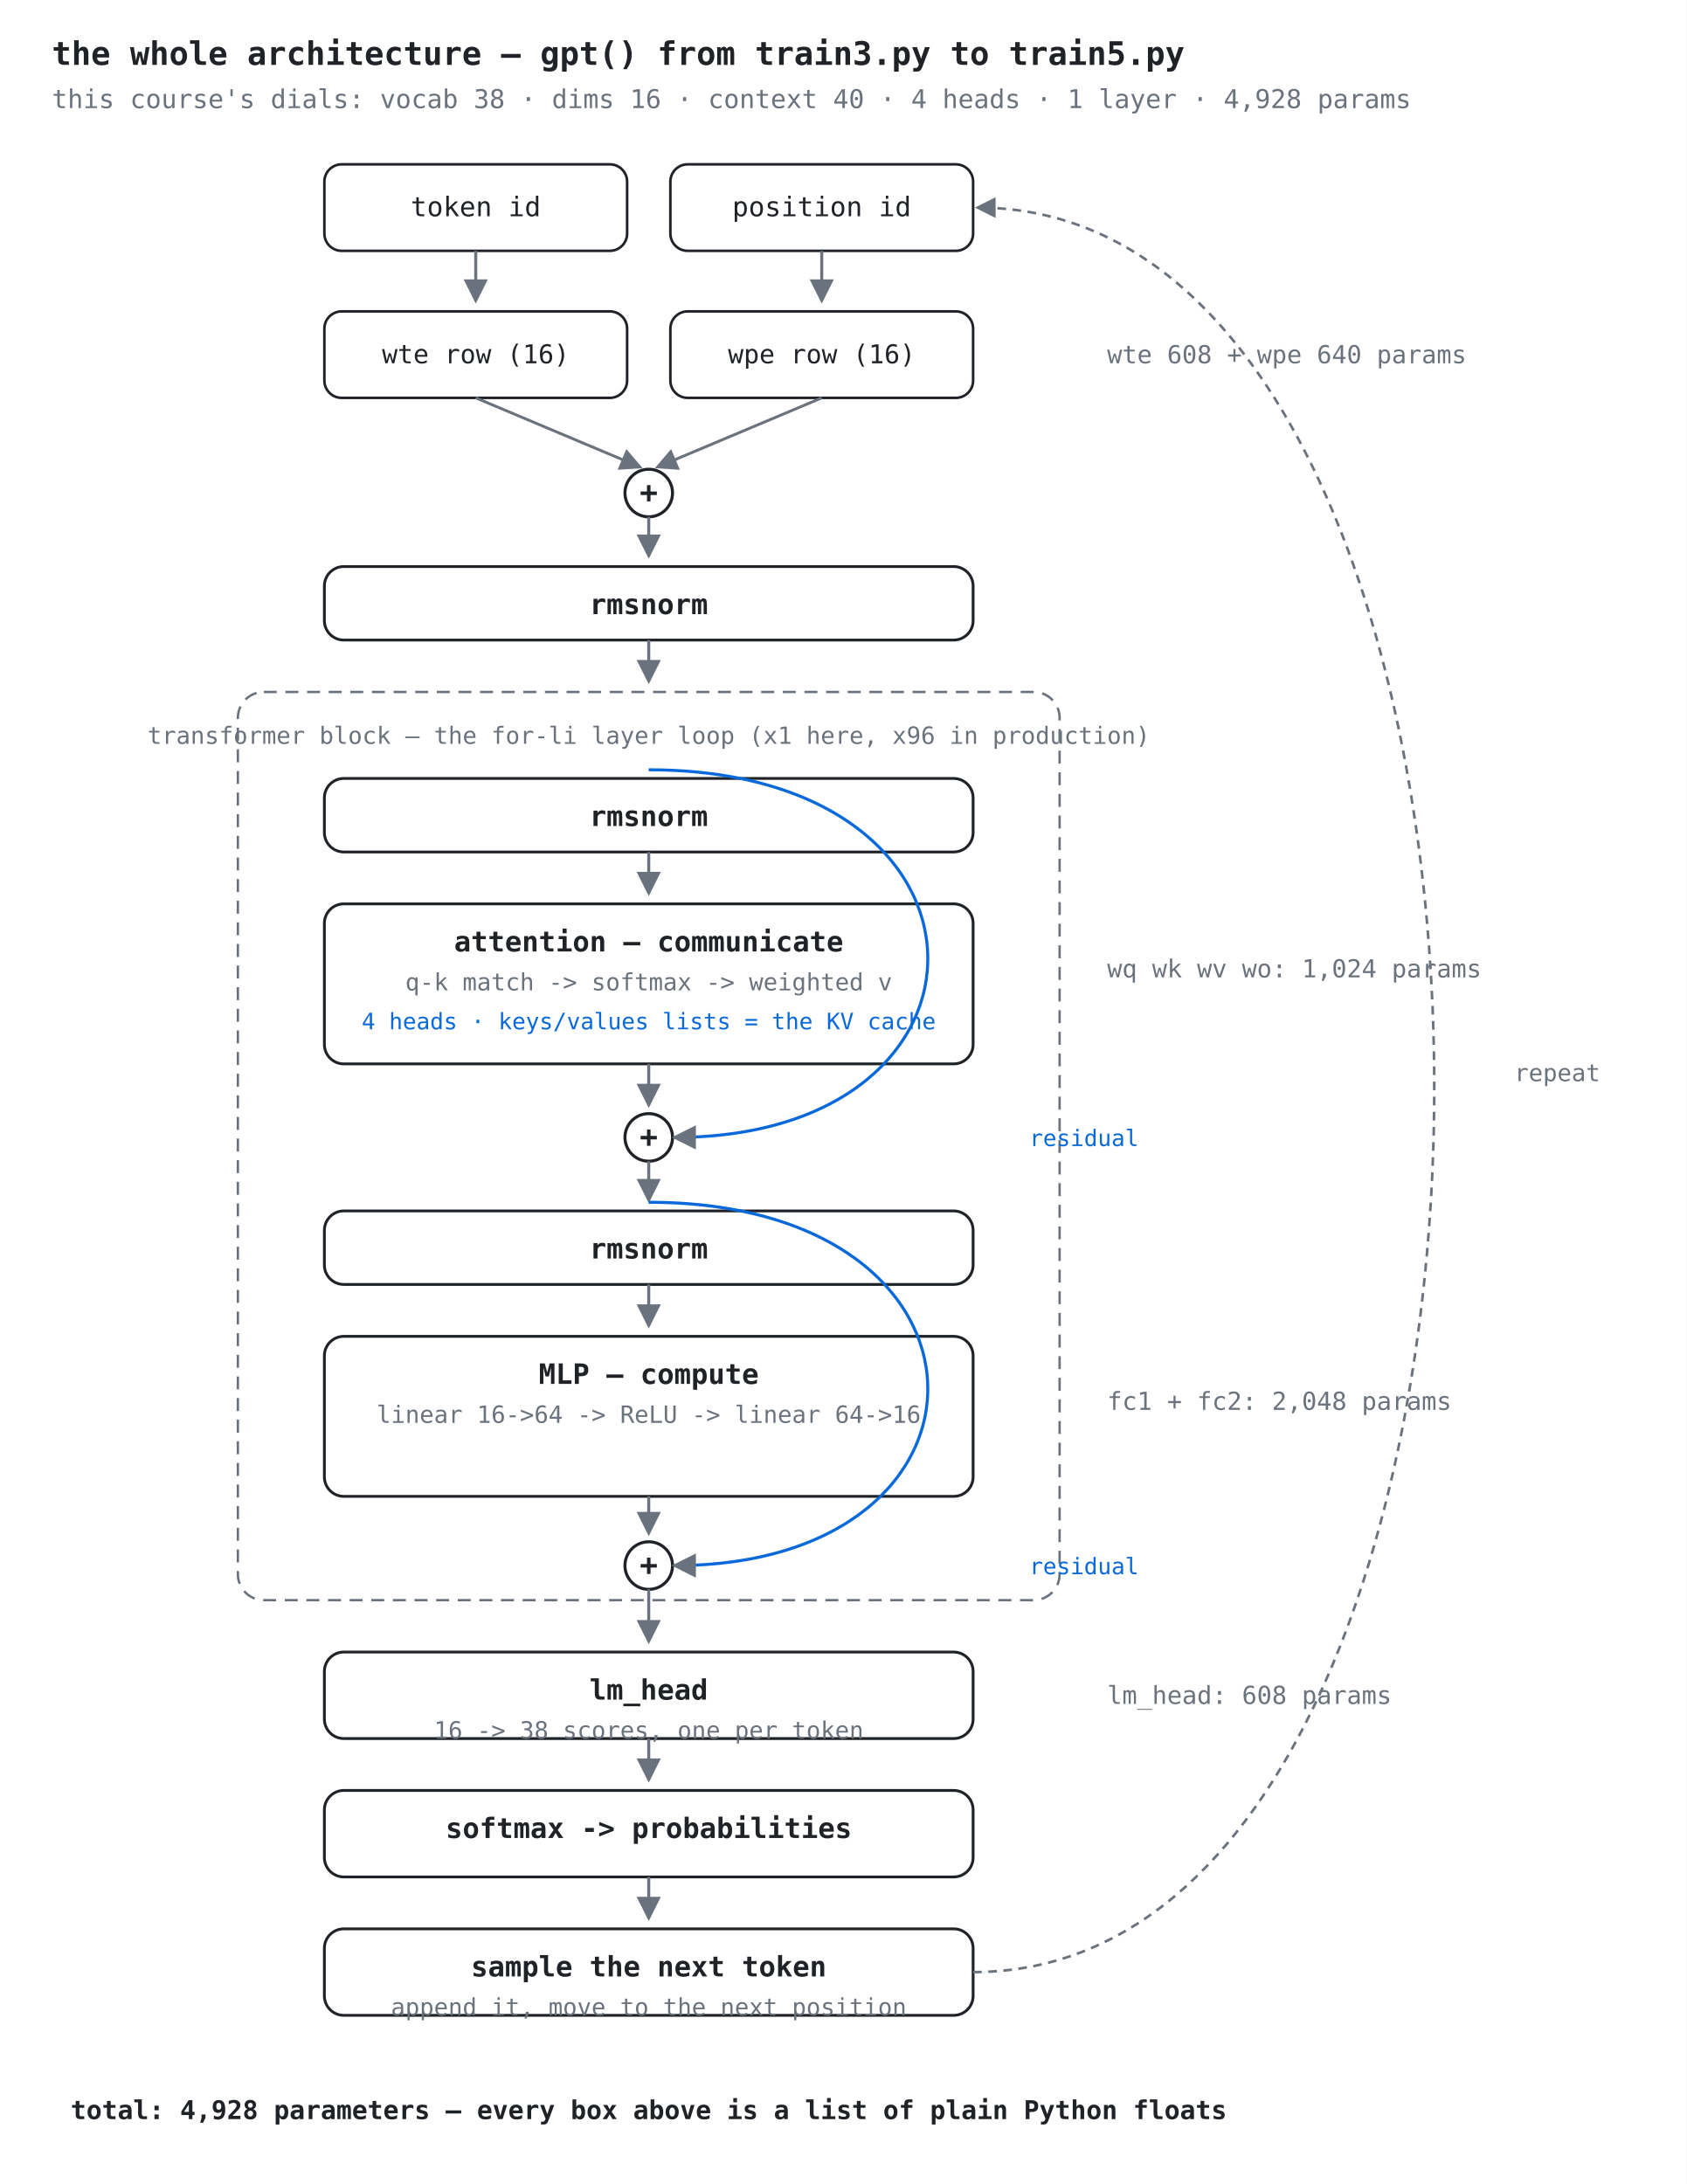
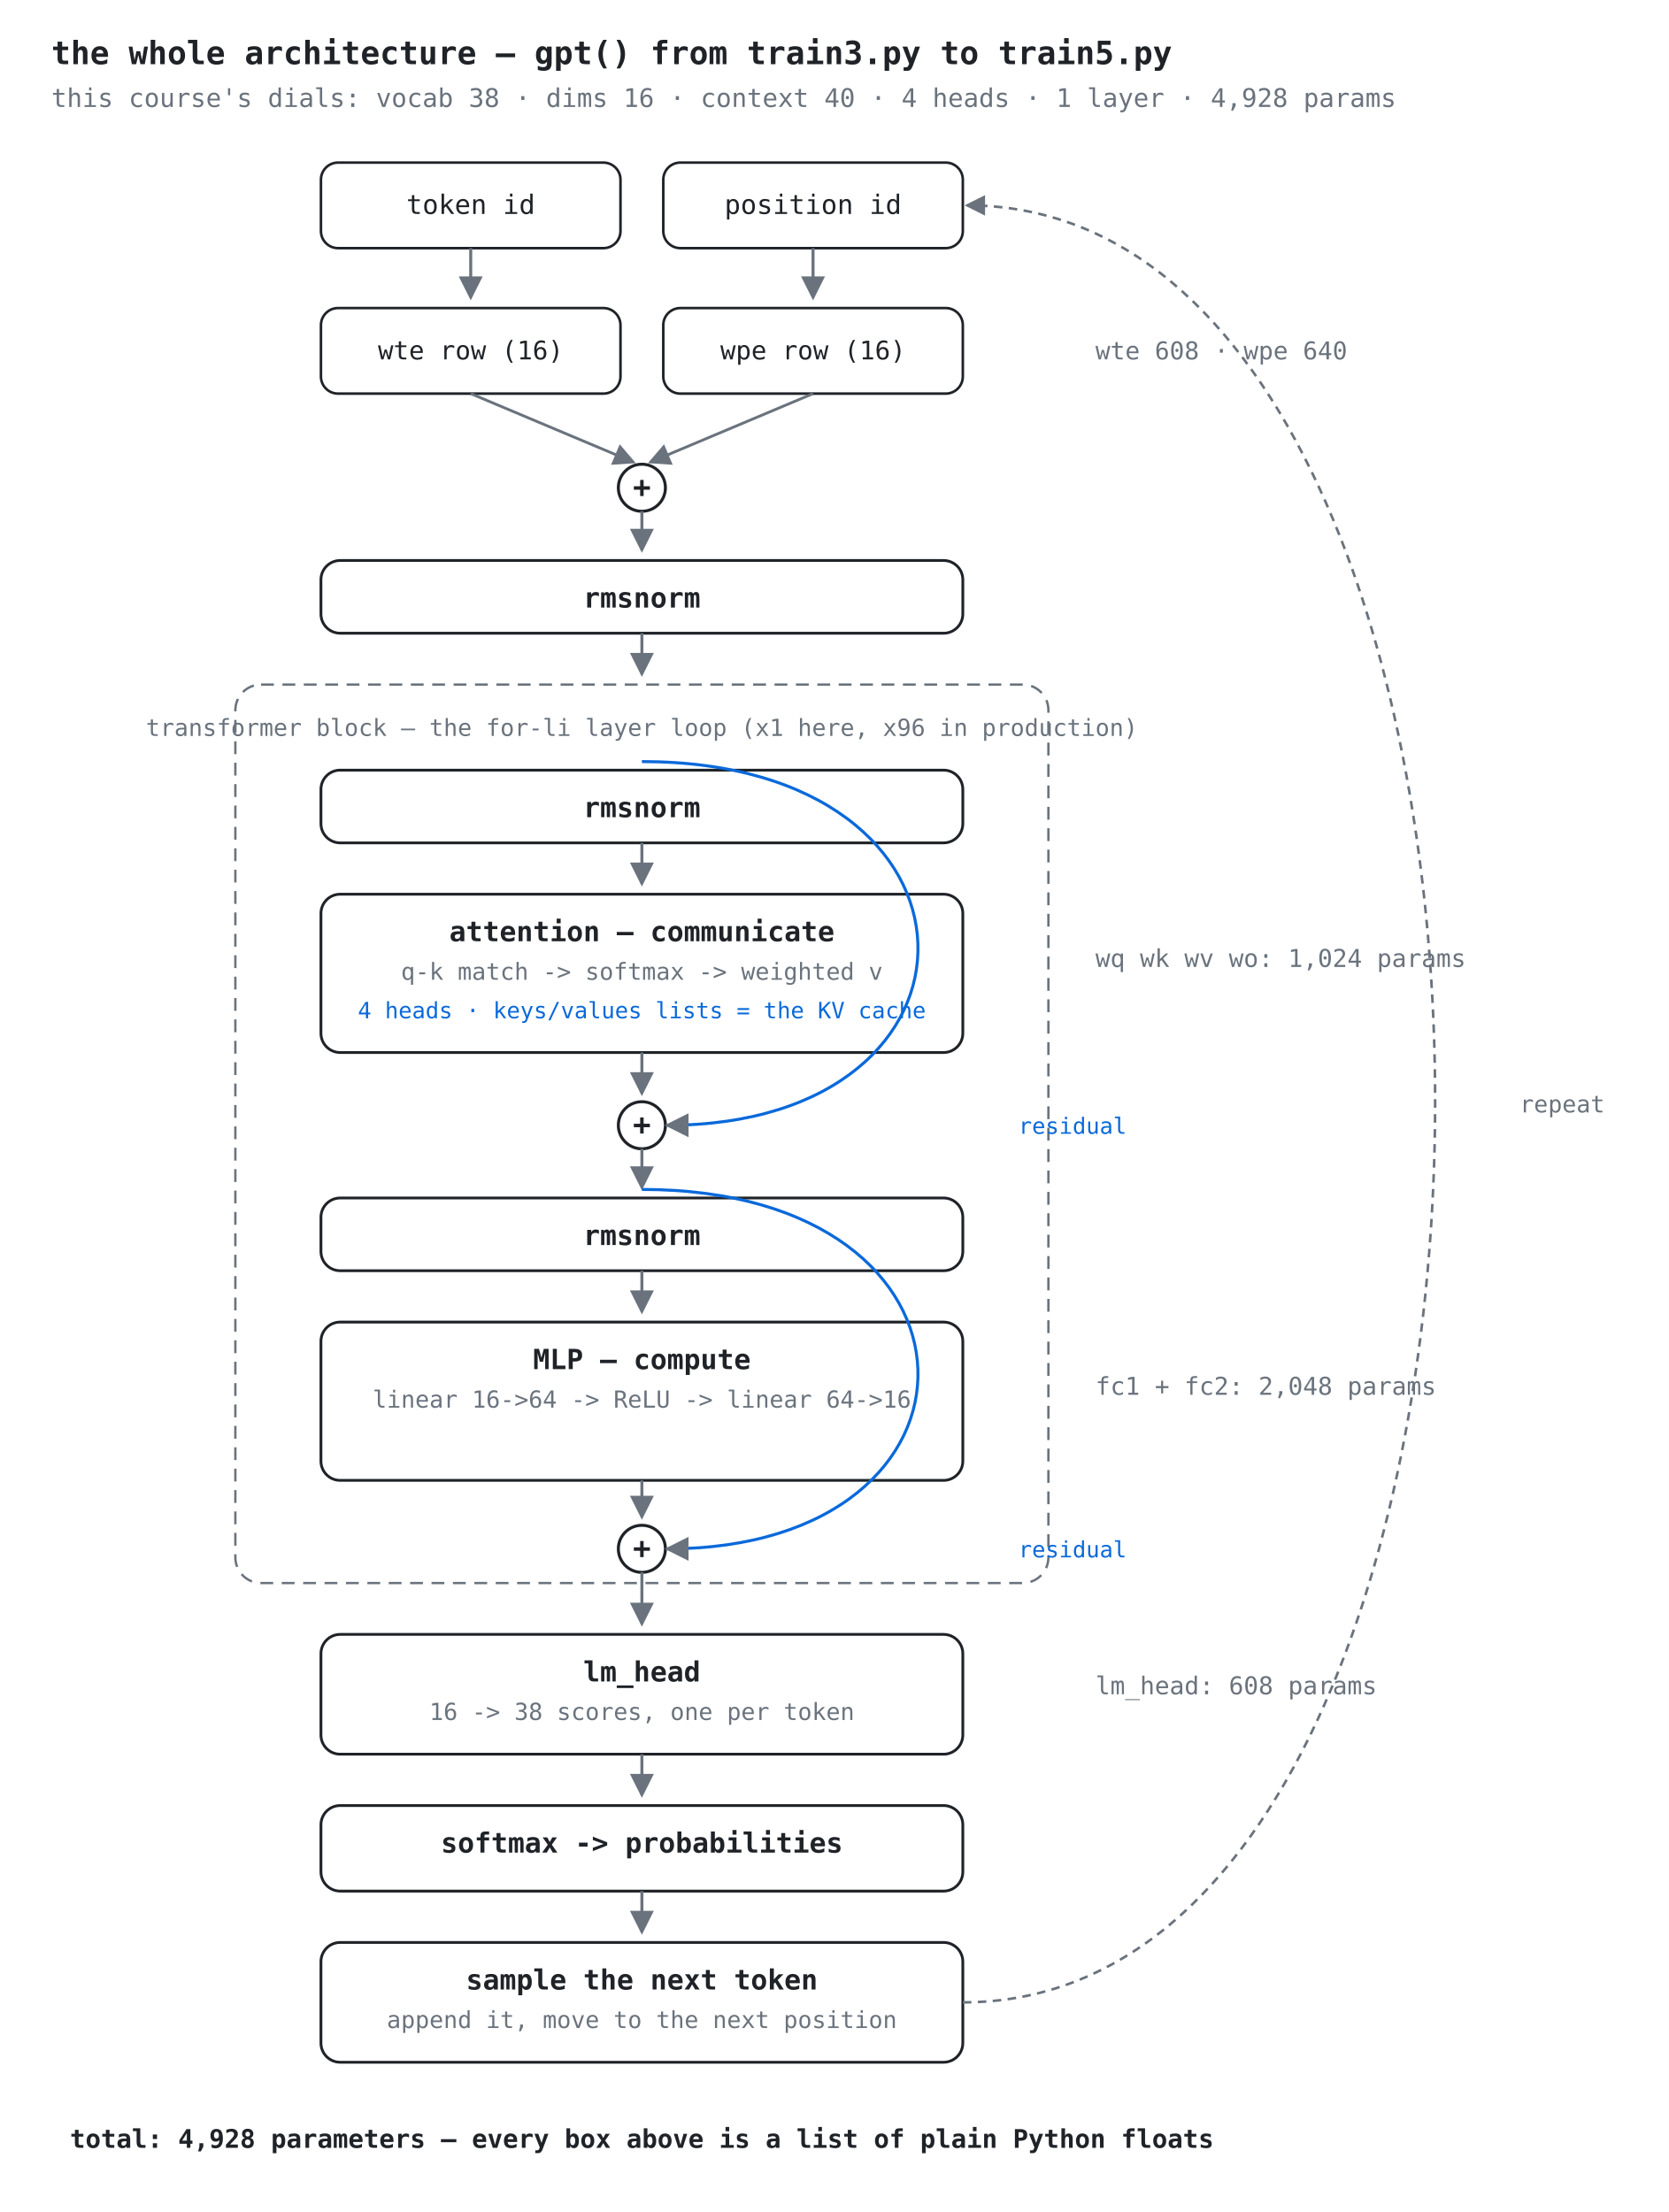
- <svg xmlns="http://www.w3.org/2000/svg" width="780" height="1010" viewBox="0 0 780 1010">
-   <rect width="780" height="1010" fill="#ffffff" />
+ <svg xmlns="http://www.w3.org/2000/svg" width="780" height="1034" viewBox="0 0 780 1034">
+   <rect width="780" height="1034" fill="#ffffff" />
  <defs>
    <marker id="m" markerWidth="8" markerHeight="8" refX="7" refY="4" orient="auto">
      <path d="M0,0 L8,4 L0,8 z" fill="#6a737d" />
    </marker>
  </defs>
  <text x="24" y="30" font-family="SFMono-Regular,Consolas,Menlo,monospace" font-size="15" fill="#1f2328" text-anchor="start" font-weight="bold">the whole architecture — gpt() from train3.py to train5.py</text>
  <text x="24" y="50" font-family="SFMono-Regular,Consolas,Menlo,monospace" font-size="12" fill="#6a737d" text-anchor="start">this course's dials: vocab 38 · dims 16 · context 40 · 4 heads · 1 layer · 4,928 params</text>
  <rect x="150.0" y="76" width="140" height="40" fill="#ffffff" stroke="#1f2328" stroke-width="1.2" rx="8" />
  <text x="220.0" y="100" font-family="SFMono-Regular,Consolas,Menlo,monospace" font-size="12.5" fill="#1f2328" text-anchor="middle">token id</text>
  <rect x="310.0" y="76" width="140" height="40" fill="#ffffff" stroke="#1f2328" stroke-width="1.2" rx="8" />
  <text x="380.0" y="100" font-family="SFMono-Regular,Consolas,Menlo,monospace" font-size="12.5" fill="#1f2328" text-anchor="middle">position id</text>
  <line x1="220.0" y1="116" x2="220.0" y2="139" stroke="#6a737d" stroke-width="1.4" marker-end="url(#m)" />
  <line x1="380.0" y1="116" x2="380.0" y2="139" stroke="#6a737d" stroke-width="1.4" marker-end="url(#m)" />
  <rect x="150.0" y="144" width="140" height="40" fill="#ffffff" stroke="#1f2328" stroke-width="1.2" rx="8" />
  <text x="220.0" y="168" font-family="SFMono-Regular,Consolas,Menlo,monospace" font-size="12" fill="#1f2328" text-anchor="middle">wte row (16)</text>
  <rect x="310.0" y="144" width="140" height="40" fill="#ffffff" stroke="#1f2328" stroke-width="1.2" rx="8" />
  <text x="380.0" y="168" font-family="SFMono-Regular,Consolas,Menlo,monospace" font-size="12" fill="#1f2328" text-anchor="middle">wpe row (16)</text>
-   <text x="512.0" y="168" font-family="SFMono-Regular,Consolas,Menlo,monospace" font-size="11.5" fill="#6a737d" text-anchor="start">wte 608 + wpe 640 params</text>
+   <text x="512.0" y="168" font-family="SFMono-Regular,Consolas,Menlo,monospace" font-size="11.5" fill="#6a737d" text-anchor="start">wte 608 · wpe 640</text>
  <line x1="220.0" y1="184" x2="296" y2="216" stroke="#6a737d" stroke-width="1.3" marker-end="url(#m)" />
  <line x1="380.0" y1="184" x2="304" y2="216" stroke="#6a737d" stroke-width="1.3" marker-end="url(#m)" />
  <circle cx="300" cy="228" r="11" fill="#ffffff" stroke="#1f2328" stroke-width="1.4" />
  <text x="300" y="232.5" font-family="SFMono-Regular,Consolas,Menlo,monospace" font-size="14" fill="#1f2328" text-anchor="middle" font-weight="bold">+</text>
  <line x1="300" y1="239" x2="300" y2="257" stroke="#6a737d" stroke-width="1.4" marker-end="url(#m)" />
  <rect x="150.0" y="262" width="300" height="34" fill="#ffffff" stroke="#1f2328" stroke-width="1.3" rx="9" />
  <text x="300" y="284" font-family="SFMono-Regular,Consolas,Menlo,monospace" font-size="13" fill="#1f2328" text-anchor="middle" font-weight="bold">rmsnorm</text>
  <line x1="300" y1="296" x2="300" y2="315" stroke="#6a737d" stroke-width="1.4" marker-end="url(#m)" />
  <rect x="110.0" y="320" width="380" height="420" fill="none" stroke="#6a737d" stroke-width="1.1" stroke-dasharray="6,4" rx="12" />
  <text x="300" y="344" font-family="SFMono-Regular,Consolas,Menlo,monospace" font-size="11" fill="#6a737d" text-anchor="middle">transformer block — the for-li layer loop (x1 here, x96 in production)</text>
  <rect x="150.0" y="360" width="300" height="34" fill="#ffffff" stroke="#1f2328" stroke-width="1.3" rx="9" />
  <text x="300" y="382" font-family="SFMono-Regular,Consolas,Menlo,monospace" font-size="13" fill="#1f2328" text-anchor="middle" font-weight="bold">rmsnorm</text>
  <line x1="300" y1="394" x2="300" y2="413" stroke="#6a737d" stroke-width="1.4" marker-end="url(#m)" />
  <rect x="150.0" y="418" width="300" height="74" fill="#ffffff" stroke="#1f2328" stroke-width="1.3" rx="9" />
  <text x="300" y="440" font-family="SFMono-Regular,Consolas,Menlo,monospace" font-size="13" fill="#1f2328" text-anchor="middle" font-weight="bold">attention — communicate</text>
  <text x="300" y="458" font-family="SFMono-Regular,Consolas,Menlo,monospace" font-size="11" fill="#6a737d" text-anchor="middle">q-k match -&gt; softmax -&gt; weighted v</text>
  <text x="300" y="476" font-family="SFMono-Regular,Consolas,Menlo,monospace" font-size="10.5" fill="#0969da" text-anchor="middle">4 heads · keys/values lists = the KV cache</text>
  <text x="512.0" y="452" font-family="SFMono-Regular,Consolas,Menlo,monospace" font-size="11.5" fill="#6a737d" text-anchor="start">wq wk wv wo: 1,024 params</text>
  <line x1="300" y1="492" x2="300" y2="511" stroke="#6a737d" stroke-width="1.4" marker-end="url(#m)" />
  <circle cx="300" cy="526" r="11" fill="#ffffff" stroke="#1f2328" stroke-width="1.4" />
  <text x="300" y="530.5" font-family="SFMono-Regular,Consolas,Menlo,monospace" font-size="14" fill="#1f2328" text-anchor="middle" font-weight="bold">+</text>
  <path d="M 300 356 C 470.0 356, 470.0 526, 312 526" fill="none" stroke="#0969da" stroke-width="1.4" marker-end="url(#m)" />
  <text x="476.0" y="530" font-family="SFMono-Regular,Consolas,Menlo,monospace" font-size="10.5" fill="#0969da" text-anchor="start">residual</text>
  <line x1="300" y1="537" x2="300" y2="555" stroke="#6a737d" stroke-width="1.4" marker-end="url(#m)" />
  <rect x="150.0" y="560" width="300" height="34" fill="#ffffff" stroke="#1f2328" stroke-width="1.3" rx="9" />
  <text x="300" y="582" font-family="SFMono-Regular,Consolas,Menlo,monospace" font-size="13" fill="#1f2328" text-anchor="middle" font-weight="bold">rmsnorm</text>
  <line x1="300" y1="594" x2="300" y2="613" stroke="#6a737d" stroke-width="1.4" marker-end="url(#m)" />
  <rect x="150.0" y="618" width="300" height="74" fill="#ffffff" stroke="#1f2328" stroke-width="1.3" rx="9" />
  <text x="300" y="640" font-family="SFMono-Regular,Consolas,Menlo,monospace" font-size="13" fill="#1f2328" text-anchor="middle" font-weight="bold">MLP — compute</text>
  <text x="300" y="658" font-family="SFMono-Regular,Consolas,Menlo,monospace" font-size="11" fill="#6a737d" text-anchor="middle">linear 16-&gt;64 -&gt; ReLU -&gt; linear 64-&gt;16</text>
  <text x="512.0" y="652" font-family="SFMono-Regular,Consolas,Menlo,monospace" font-size="11.5" fill="#6a737d" text-anchor="start">fc1 + fc2: 2,048 params</text>
  <line x1="300" y1="692" x2="300" y2="709" stroke="#6a737d" stroke-width="1.4" marker-end="url(#m)" />
  <circle cx="300" cy="724" r="11" fill="#ffffff" stroke="#1f2328" stroke-width="1.4" />
  <text x="300" y="728.5" font-family="SFMono-Regular,Consolas,Menlo,monospace" font-size="14" fill="#1f2328" text-anchor="middle" font-weight="bold">+</text>
  <path d="M 300 556 C 470.0 556, 470.0 724, 312 724" fill="none" stroke="#0969da" stroke-width="1.4" marker-end="url(#m)" />
  <text x="476.0" y="728" font-family="SFMono-Regular,Consolas,Menlo,monospace" font-size="10.5" fill="#0969da" text-anchor="start">residual</text>
  <line x1="300" y1="735" x2="300" y2="759" stroke="#6a737d" stroke-width="1.4" marker-end="url(#m)" />
-   <rect x="150.0" y="764" width="300" height="40" fill="#ffffff" stroke="#1f2328" stroke-width="1.3" rx="9" />
+   <rect x="150.0" y="764" width="300" height="56" fill="#ffffff" stroke="#1f2328" stroke-width="1.3" rx="9" />
  <text x="300" y="786" font-family="SFMono-Regular,Consolas,Menlo,monospace" font-size="13" fill="#1f2328" text-anchor="middle" font-weight="bold">lm_head</text>
  <text x="300" y="804" font-family="SFMono-Regular,Consolas,Menlo,monospace" font-size="11" fill="#6a737d" text-anchor="middle">16 -&gt; 38 scores, one per token</text>
-   <text x="512.0" y="788" font-family="SFMono-Regular,Consolas,Menlo,monospace" font-size="11.5" fill="#6a737d" text-anchor="start">lm_head: 608 params</text>
-   <line x1="300" y1="804" x2="300" y2="823" stroke="#6a737d" stroke-width="1.4" marker-end="url(#m)" />
-   <rect x="150.0" y="828" width="300" height="40" fill="#ffffff" stroke="#1f2328" stroke-width="1.3" rx="9" />
-   <text x="300" y="850" font-family="SFMono-Regular,Consolas,Menlo,monospace" font-size="13" fill="#1f2328" text-anchor="middle" font-weight="bold">softmax -&gt; probabilities</text>
-   <line x1="300" y1="868" x2="300" y2="887" stroke="#6a737d" stroke-width="1.4" marker-end="url(#m)" />
-   <rect x="150.0" y="892" width="300" height="40" fill="#ffffff" stroke="#1f2328" stroke-width="1.3" rx="9" />
-   <text x="300" y="914" font-family="SFMono-Regular,Consolas,Menlo,monospace" font-size="13" fill="#1f2328" text-anchor="middle" font-weight="bold">sample the next token</text>
-   <text x="300" y="932" font-family="SFMono-Regular,Consolas,Menlo,monospace" font-size="11" fill="#6a737d" text-anchor="middle">append it, move to the next position</text>
-   <path d="M 450.0 912 C 734 912, 734 96, 452.0 96" fill="none" stroke="#6a737d" stroke-width="1.2" stroke-dasharray="4,3" marker-end="url(#m)" />
-   <text x="740" y="500" font-family="SFMono-Regular,Consolas,Menlo,monospace" font-size="11" fill="#6a737d" text-anchor="end">repeat</text>
-   <text x="300" y="980" font-family="SFMono-Regular,Consolas,Menlo,monospace" font-size="12" fill="#1f2328" text-anchor="middle" font-weight="bold">total: 4,928 parameters — every box above is a list of plain Python floats</text>
+   <text x="512.0" y="792" font-family="SFMono-Regular,Consolas,Menlo,monospace" font-size="11.5" fill="#6a737d" text-anchor="start">lm_head: 608 params</text>
+   <line x1="300" y1="820" x2="300" y2="839" stroke="#6a737d" stroke-width="1.4" marker-end="url(#m)" />
+   <rect x="150.0" y="844" width="300" height="40" fill="#ffffff" stroke="#1f2328" stroke-width="1.3" rx="9" />
+   <text x="300" y="866" font-family="SFMono-Regular,Consolas,Menlo,monospace" font-size="13" fill="#1f2328" text-anchor="middle" font-weight="bold">softmax -&gt; probabilities</text>
+   <line x1="300" y1="884" x2="300" y2="903" stroke="#6a737d" stroke-width="1.4" marker-end="url(#m)" />
+   <rect x="150.0" y="908" width="300" height="56" fill="#ffffff" stroke="#1f2328" stroke-width="1.3" rx="9" />
+   <text x="300" y="930" font-family="SFMono-Regular,Consolas,Menlo,monospace" font-size="13" fill="#1f2328" text-anchor="middle" font-weight="bold">sample the next token</text>
+   <text x="300" y="948" font-family="SFMono-Regular,Consolas,Menlo,monospace" font-size="11" fill="#6a737d" text-anchor="middle">append it, move to the next position</text>
+   <path d="M 450.0 936 C 744 936, 744 96, 452.0 96" fill="none" stroke="#6a737d" stroke-width="1.2" stroke-dasharray="4,3" marker-end="url(#m)" />
+   <text x="750" y="520" font-family="SFMono-Regular,Consolas,Menlo,monospace" font-size="11" fill="#6a737d" text-anchor="end">repeat</text>
+   <text x="300" y="1004" font-family="SFMono-Regular,Consolas,Menlo,monospace" font-size="12" fill="#1f2328" text-anchor="middle" font-weight="bold">total: 4,928 parameters — every box above is a list of plain Python floats</text>
</svg>
